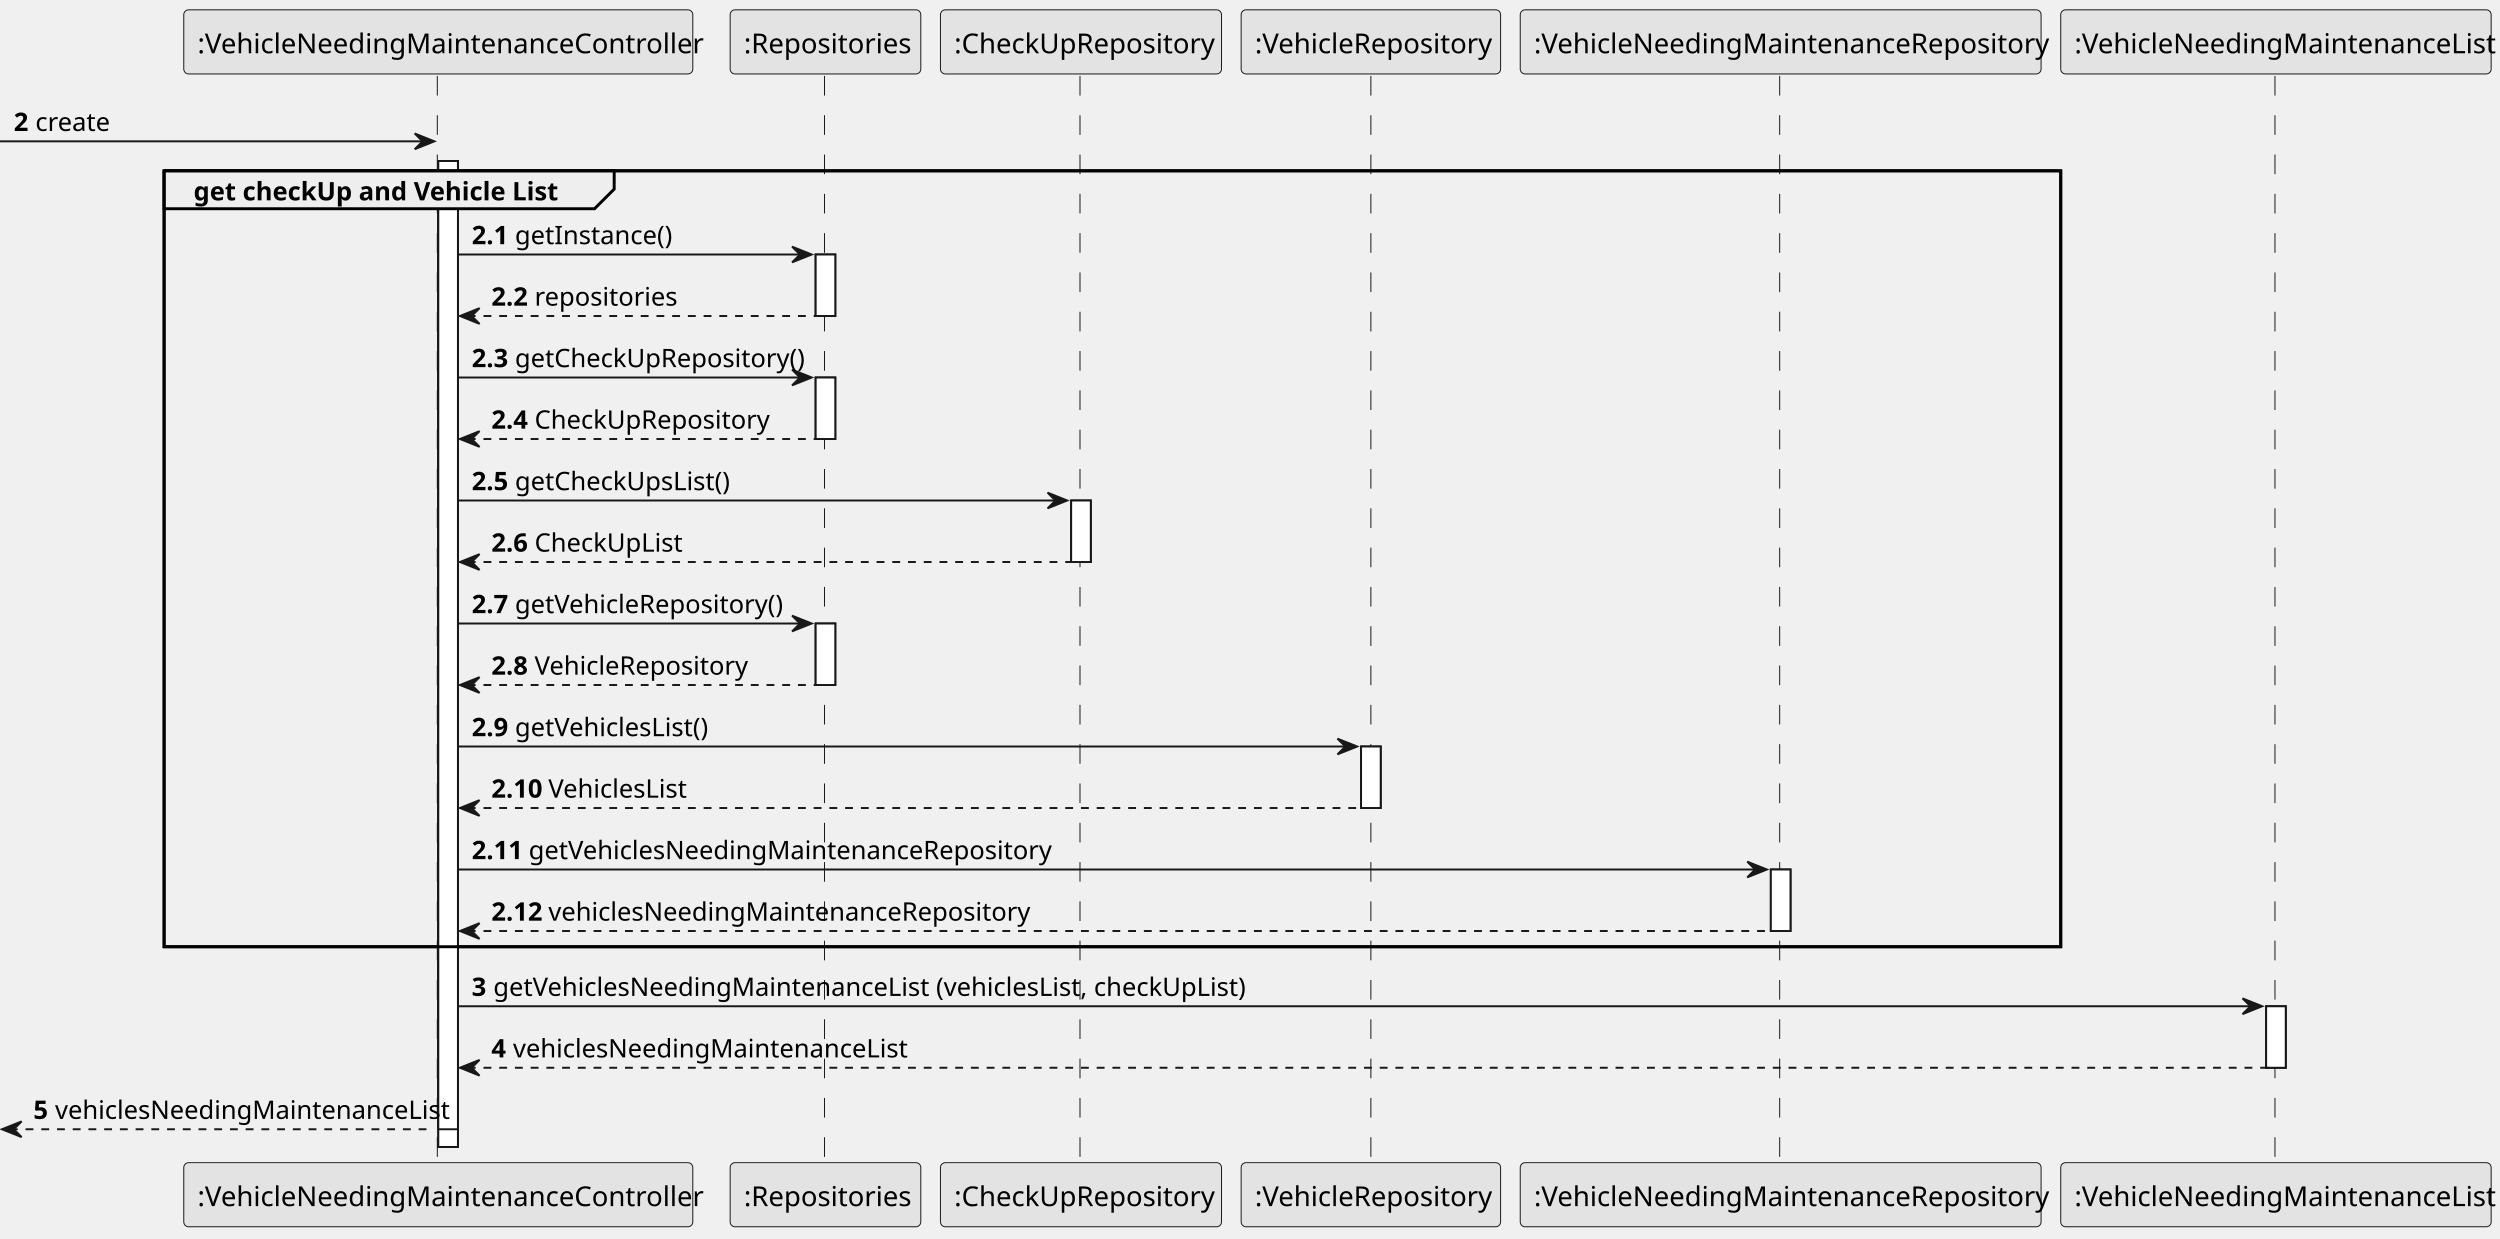
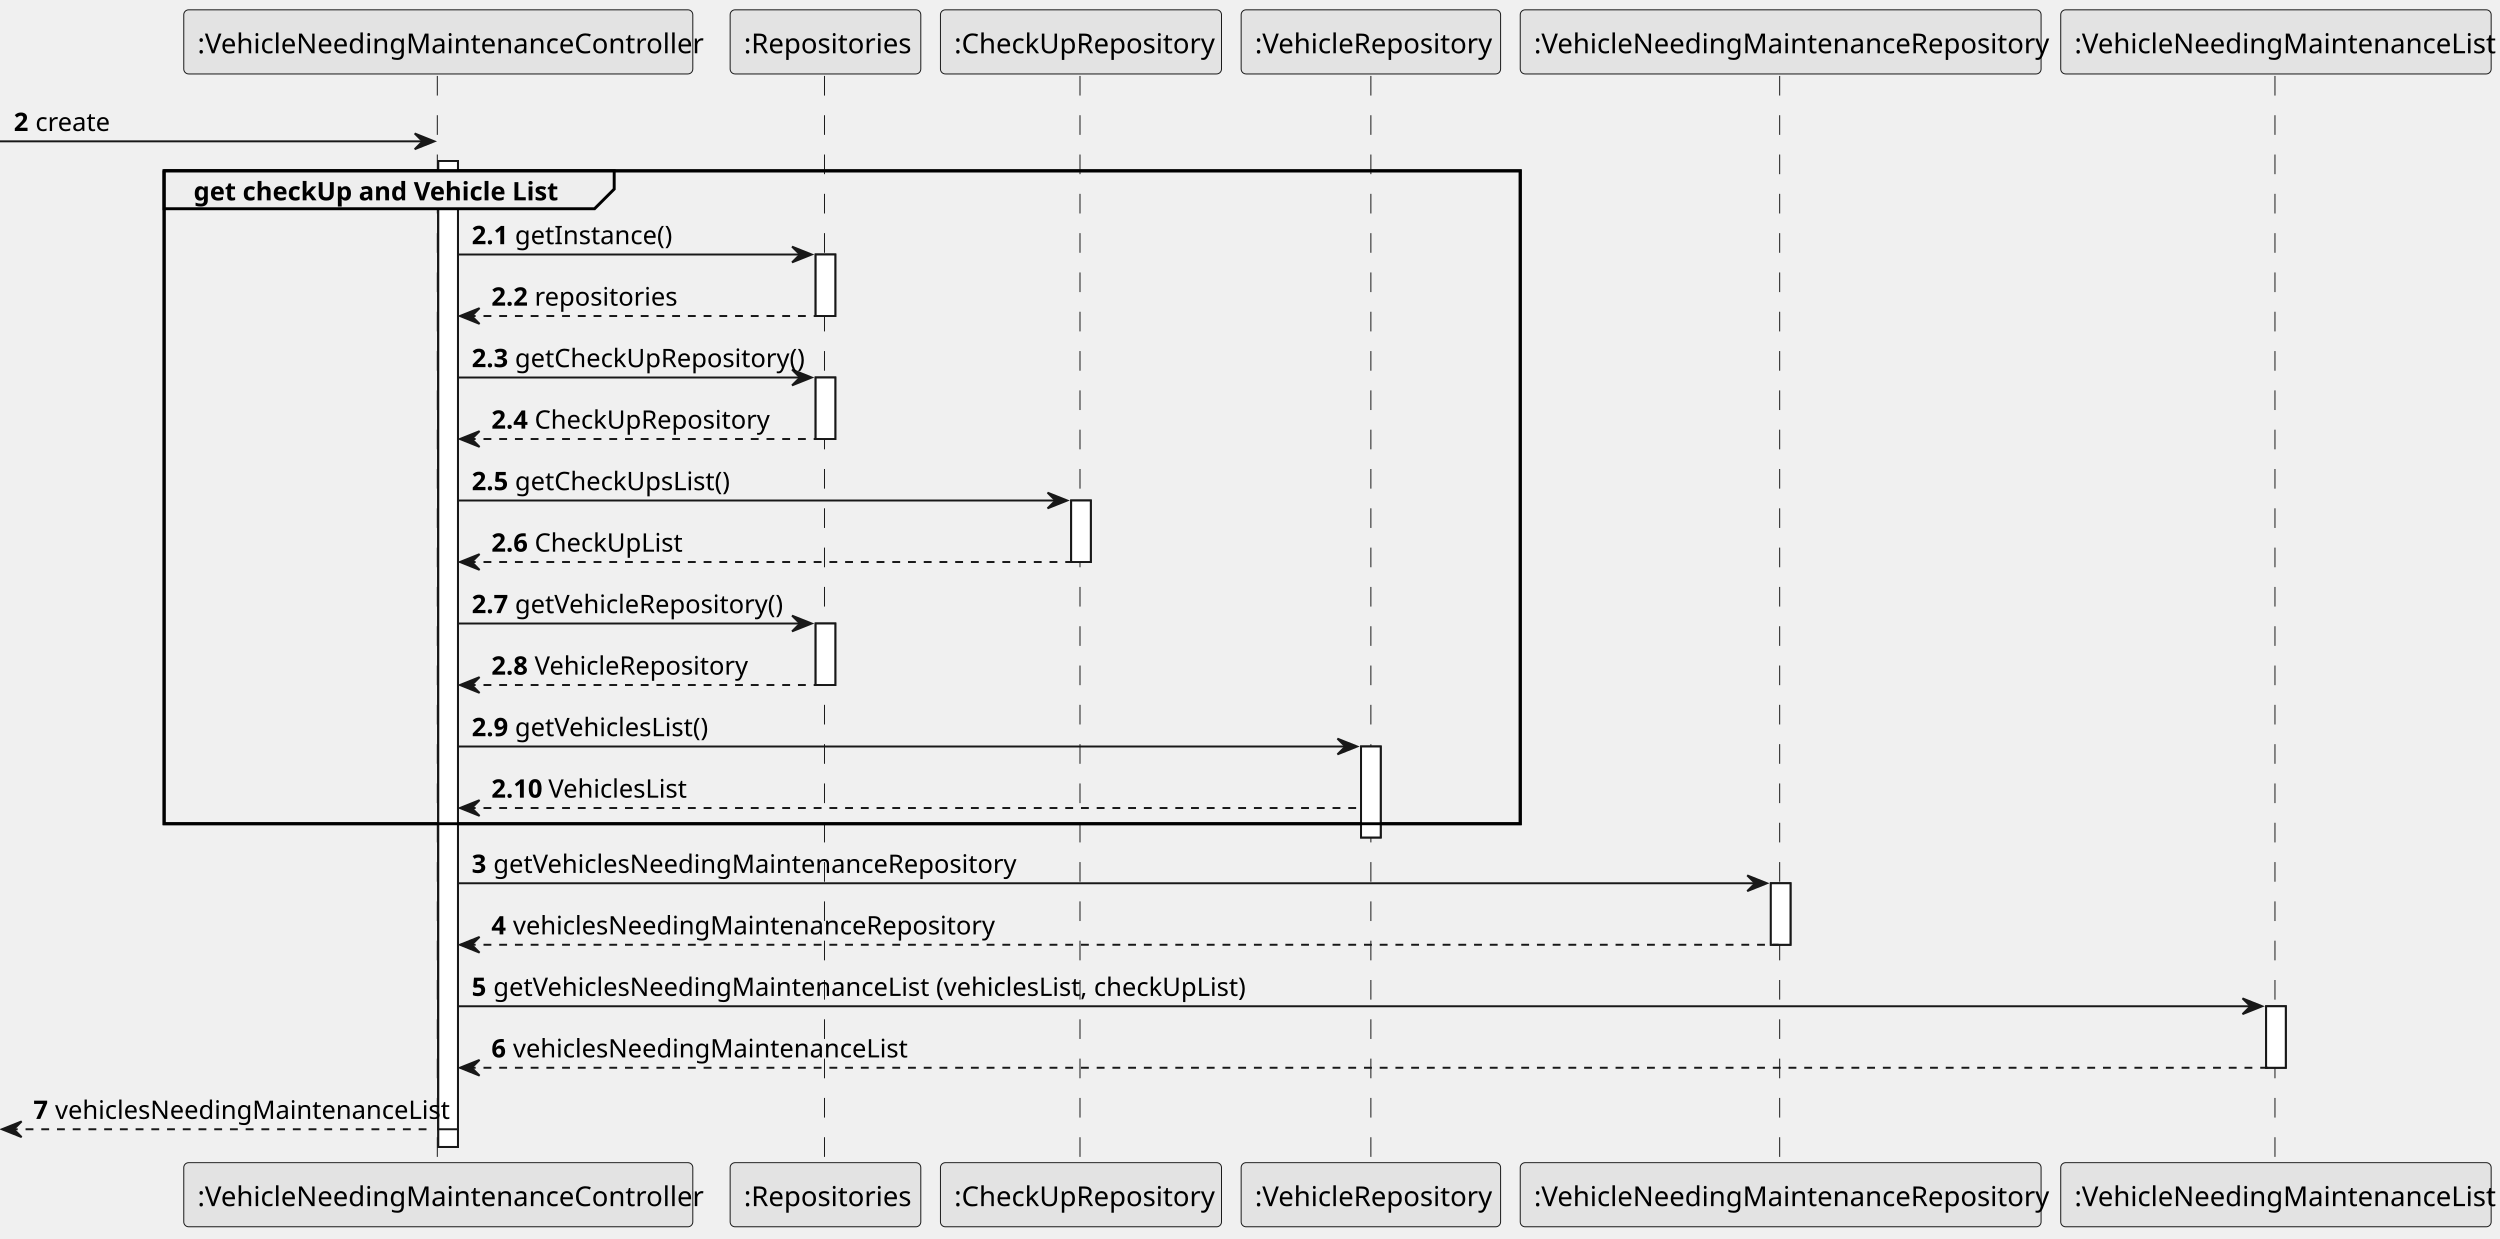
<svg xmlns="http://www.w3.org/2000/svg" contentStyleType="text/css" height="315px" preserveAspectRatio="none" style="width:636px;height:315px;background:#FFFFFF;" version="1.1" viewBox="0 0 636 315" width="636.5px" zoomAndPan="magnify">
  <defs />
  <g>
    <rect fill="#FFFFFF" height="250.828" style="stroke:#181818;stroke-width:0.5;" width="5" x="111.5" y="40.956" />
    <rect fill="#FFFFFF" height="246.328" style="stroke:#181818;stroke-width:0.5;" width="5" x="111.5" y="40.956" />
    <rect fill="#FFFFFF" height="15.646" style="stroke:#181818;stroke-width:0.5;" width="5" x="207.5" y="64.747" />
    <rect fill="#FFFFFF" height="15.646" style="stroke:#181818;stroke-width:0.5;" width="5" x="207.5" y="96.038" />
    <rect fill="#FFFFFF" height="15.646" style="stroke:#181818;stroke-width:0.5;" width="5" x="207.5" y="158.62" />
    <rect fill="#FFFFFF" height="15.646" style="stroke:#181818;stroke-width:0.5;" width="5" x="272.5" y="127.329" />
-     <rect fill="#FFFFFF" height="15.646" style="stroke:#181818;stroke-width:0.5;" width="5" x="346.25" y="189.911" />
-     <rect fill="#FFFFFF" height="15.646" style="stroke:#181818;stroke-width:0.5;" width="5" x="450.5" y="221.202" />
+     <rect fill="#FFFFFF" height="23.145" style="stroke:#181818;stroke-width:0.5;" width="5" x="346.25" y="189.911" />
+     <rect fill="#FFFFFF" height="15.646" style="stroke:#181818;stroke-width:0.5;" width="5" x="450.5" y="224.702" />
    <rect fill="#FFFFFF" height="15.646" style="stroke:#181818;stroke-width:0.5;" width="5" x="576.5" y="255.993" />
-     <rect fill="none" height="197.392" style="stroke:#000000;stroke-width:0.75;" width="482.5" x="41.75" y="43.456" />
+     <rect fill="none" height="166.101" style="stroke:#000000;stroke-width:0.75;" width="345" x="41.75" y="43.456" />
    <line style="stroke:#181818;stroke-width:0.25;stroke-dasharray:5.0,5.0;" x1="111.25" x2="111.25" y1="19.311" y2="296.284" />
    <line style="stroke:#181818;stroke-width:0.25;stroke-dasharray:5.0,5.0;" x1="209.75" x2="209.75" y1="19.311" y2="296.284" />
    <line style="stroke:#181818;stroke-width:0.25;stroke-dasharray:5.0,5.0;" x1="274.75" x2="274.75" y1="19.311" y2="296.284" />
    <line style="stroke:#181818;stroke-width:0.25;stroke-dasharray:5.0,5.0;" x1="348.75" x2="348.75" y1="19.311" y2="296.284" />
    <line style="stroke:#181818;stroke-width:0.25;stroke-dasharray:5.0,5.0;" x1="452.75" x2="452.75" y1="19.311" y2="296.284" />
    <line style="stroke:#181818;stroke-width:0.25;stroke-dasharray:5.0,5.0;" x1="578.75" x2="578.75" y1="19.311" y2="296.284" />
    <rect fill="#E3E3E3" height="16.311" rx="1.25" ry="1.25" style="stroke:#181818;stroke-width:0.25;" width="129.5" x="46.75" y="2.5" />
    <text fill="#000000" font-family="sans-serif" font-size="7" lengthAdjust="spacing" textLength="122.5" x="50.25" y="13.554">:VehicleNeedingMaintenanceController</text>
    <rect fill="#E3E3E3" height="16.311" rx="1.25" ry="1.25" style="stroke:#181818;stroke-width:0.25;" width="129.5" x="46.75" y="295.784" />
    <text fill="#000000" font-family="sans-serif" font-size="7" lengthAdjust="spacing" textLength="122.5" x="50.25" y="306.838">:VehicleNeedingMaintenanceController</text>
    <rect fill="#E3E3E3" height="16.311" rx="1.25" ry="1.25" style="stroke:#181818;stroke-width:0.25;" width="48.5" x="185.75" y="2.5" />
    <text fill="#000000" font-family="sans-serif" font-size="7" lengthAdjust="spacing" textLength="41.5" x="189.25" y="13.554">:Repositories</text>
    <rect fill="#E3E3E3" height="16.311" rx="1.25" ry="1.25" style="stroke:#181818;stroke-width:0.25;" width="48.5" x="185.75" y="295.784" />
    <text fill="#000000" font-family="sans-serif" font-size="7" lengthAdjust="spacing" textLength="41.5" x="189.25" y="306.838">:Repositories</text>
    <rect fill="#E3E3E3" height="16.311" rx="1.25" ry="1.25" style="stroke:#181818;stroke-width:0.25;" width="71.5" x="239.25" y="2.5" />
    <text fill="#000000" font-family="sans-serif" font-size="7" lengthAdjust="spacing" textLength="64.5" x="242.75" y="13.554">:CheckUpRepository</text>
    <rect fill="#E3E3E3" height="16.311" rx="1.25" ry="1.25" style="stroke:#181818;stroke-width:0.25;" width="71.5" x="239.25" y="295.784" />
    <text fill="#000000" font-family="sans-serif" font-size="7" lengthAdjust="spacing" textLength="64.5" x="242.75" y="306.838">:CheckUpRepository</text>
    <rect fill="#E3E3E3" height="16.311" rx="1.25" ry="1.25" style="stroke:#181818;stroke-width:0.25;" width="66" x="315.75" y="2.5" />
    <text fill="#000000" font-family="sans-serif" font-size="7" lengthAdjust="spacing" textLength="59" x="319.25" y="13.554">:VehicleRepository</text>
    <rect fill="#E3E3E3" height="16.311" rx="1.25" ry="1.25" style="stroke:#181818;stroke-width:0.25;" width="66" x="315.75" y="295.784" />
    <text fill="#000000" font-family="sans-serif" font-size="7" lengthAdjust="spacing" textLength="59" x="319.25" y="306.838">:VehicleRepository</text>
    <rect fill="#E3E3E3" height="16.311" rx="1.25" ry="1.25" style="stroke:#181818;stroke-width:0.25;" width="132.5" x="386.75" y="2.5" />
    <text fill="#000000" font-family="sans-serif" font-size="7" lengthAdjust="spacing" textLength="125.5" x="390.25" y="13.554">:VehicleNeedingMaintenanceRepository</text>
    <rect fill="#E3E3E3" height="16.311" rx="1.25" ry="1.25" style="stroke:#181818;stroke-width:0.25;" width="132.5" x="386.75" y="295.784" />
    <text fill="#000000" font-family="sans-serif" font-size="7" lengthAdjust="spacing" textLength="125.5" x="390.25" y="306.838">:VehicleNeedingMaintenanceRepository</text>
    <rect fill="#E3E3E3" height="16.311" rx="1.25" ry="1.25" style="stroke:#181818;stroke-width:0.25;" width="109.5" x="524.25" y="2.5" />
    <text fill="#000000" font-family="sans-serif" font-size="7" lengthAdjust="spacing" textLength="102.5" x="527.75" y="13.554">:VehicleNeedingMaintenanceList</text>
    <rect fill="#E3E3E3" height="16.311" rx="1.25" ry="1.25" style="stroke:#181818;stroke-width:0.25;" width="109.5" x="524.25" y="295.784" />
    <text fill="#000000" font-family="sans-serif" font-size="7" lengthAdjust="spacing" textLength="102.5" x="527.75" y="306.838">:VehicleNeedingMaintenanceList</text>
    <rect fill="#FFFFFF" height="250.828" style="stroke:#181818;stroke-width:0.5;" width="5" x="111.5" y="40.956" />
    <rect fill="#FFFFFF" height="246.328" style="stroke:#181818;stroke-width:0.5;" width="5" x="111.5" y="40.956" />
    <rect fill="#FFFFFF" height="15.646" style="stroke:#181818;stroke-width:0.5;" width="5" x="207.5" y="64.747" />
    <rect fill="#FFFFFF" height="15.646" style="stroke:#181818;stroke-width:0.5;" width="5" x="207.5" y="96.038" />
    <rect fill="#FFFFFF" height="15.646" style="stroke:#181818;stroke-width:0.5;" width="5" x="207.5" y="158.62" />
    <rect fill="#FFFFFF" height="15.646" style="stroke:#181818;stroke-width:0.5;" width="5" x="272.5" y="127.329" />
-     <rect fill="#FFFFFF" height="15.646" style="stroke:#181818;stroke-width:0.5;" width="5" x="346.25" y="189.911" />
-     <rect fill="#FFFFFF" height="15.646" style="stroke:#181818;stroke-width:0.5;" width="5" x="450.5" y="221.202" />
+     <rect fill="#FFFFFF" height="23.145" style="stroke:#181818;stroke-width:0.5;" width="5" x="346.25" y="189.911" />
+     <rect fill="#FFFFFF" height="15.646" style="stroke:#181818;stroke-width:0.5;" width="5" x="450.5" y="224.702" />
    <rect fill="#FFFFFF" height="15.646" style="stroke:#181818;stroke-width:0.5;" width="5" x="576.5" y="255.993" />
    <polygon fill="#181818" points="105.5,33.956,110.5,35.956,105.5,37.956,107.5,35.956" style="stroke:#181818;stroke-width:0.5;" />
    <line style="stroke:#181818;stroke-width:0.5;" x1="0" x2="108.5" y1="35.956" y2="35.956" />
    <text fill="#000000" font-family="sans-serif" font-size="6.5" font-weight="bold" lengthAdjust="spacing" textLength="3.5" x="3.5" y="33.325">2</text>
    <text fill="#000000" font-family="sans-serif" font-size="6.5" lengthAdjust="spacing" textLength="18" x="9" y="33.325">create</text>
    <path d="M41.75,43.456 L156.25,43.456 L156.25,48.102 L151.25,53.102 L41.75,53.102 L41.75,43.456 " fill="#EEEEEE" style="stroke:#000000;stroke-width:0.75;" />
-     <rect fill="none" height="197.392" style="stroke:#000000;stroke-width:0.75;" width="482.5" x="41.75" y="43.456" />
+     <rect fill="none" height="166.101" style="stroke:#000000;stroke-width:0.75;" width="345" x="41.75" y="43.456" />
    <text fill="#000000" font-family="sans-serif" font-size="6.5" font-weight="bold" lengthAdjust="spacing" textLength="92" x="49.25" y="50.97">get checkUp and Vehicle List</text>
    <polygon fill="#181818" points="201.5,62.747,206.5,64.747,201.5,66.747,203.5,64.747" style="stroke:#181818;stroke-width:0.5;" />
    <line style="stroke:#181818;stroke-width:0.5;" x1="116.5" x2="204.5" y1="64.747" y2="64.747" />
    <text fill="#000000" font-family="sans-serif" font-size="6.5" font-weight="bold" lengthAdjust="spacing" textLength="9" x="120" y="62.116">2.1</text>
    <text fill="#000000" font-family="sans-serif" font-size="6.5" lengthAdjust="spacing" textLength="37.5" x="131" y="62.116">getInstance()</text>
    <polygon fill="#181818" points="122,78.393,117,80.393,122,82.393,120,80.393" style="stroke:#181818;stroke-width:0.5;" />
    <line style="stroke:#181818;stroke-width:0.5;stroke-dasharray:2.0,2.0;" x1="119" x2="209.5" y1="80.393" y2="80.393" />
    <text fill="#000000" font-family="sans-serif" font-size="6.5" font-weight="bold" lengthAdjust="spacing" textLength="9" x="125" y="77.761">2.2</text>
    <text fill="#000000" font-family="sans-serif" font-size="6.5" lengthAdjust="spacing" textLength="33.5" x="136" y="77.761">repositories</text>
    <polygon fill="#181818" points="201.5,94.038,206.5,96.038,201.5,98.038,203.5,96.038" style="stroke:#181818;stroke-width:0.5;" />
    <line style="stroke:#181818;stroke-width:0.5;" x1="116.5" x2="204.5" y1="96.038" y2="96.038" />
    <text fill="#000000" font-family="sans-serif" font-size="6.5" font-weight="bold" lengthAdjust="spacing" textLength="9" x="120" y="93.407">2.3</text>
    <text fill="#000000" font-family="sans-serif" font-size="6.5" lengthAdjust="spacing" textLength="70.5" x="131" y="93.407">getCheckUpRepository()</text>
    <polygon fill="#181818" points="122,109.684,117,111.684,122,113.684,120,111.684" style="stroke:#181818;stroke-width:0.5;" />
    <line style="stroke:#181818;stroke-width:0.5;stroke-dasharray:2.0,2.0;" x1="119" x2="209.5" y1="111.684" y2="111.684" />
    <text fill="#000000" font-family="sans-serif" font-size="6.5" font-weight="bold" lengthAdjust="spacing" textLength="9" x="125" y="109.052">2.4</text>
    <text fill="#000000" font-family="sans-serif" font-size="6.5" lengthAdjust="spacing" textLength="57.5" x="136" y="109.052">CheckUpRepository</text>
    <polygon fill="#181818" points="266.5,125.329,271.5,127.329,266.5,129.329,268.5,127.329" style="stroke:#181818;stroke-width:0.5;" />
    <line style="stroke:#181818;stroke-width:0.5;" x1="116.5" x2="269.5" y1="127.329" y2="127.329" />
    <text fill="#000000" font-family="sans-serif" font-size="6.5" font-weight="bold" lengthAdjust="spacing" textLength="9" x="120" y="124.698">2.5</text>
    <text fill="#000000" font-family="sans-serif" font-size="6.5" lengthAdjust="spacing" textLength="53.5" x="131" y="124.698">getCheckUpsList()</text>
    <polygon fill="#181818" points="122,140.975,117,142.975,122,144.975,120,142.975" style="stroke:#181818;stroke-width:0.5;" />
    <line style="stroke:#181818;stroke-width:0.5;stroke-dasharray:2.0,2.0;" x1="119" x2="274.5" y1="142.975" y2="142.975" />
    <text fill="#000000" font-family="sans-serif" font-size="6.5" font-weight="bold" lengthAdjust="spacing" textLength="9" x="125" y="140.343">2.6</text>
    <text fill="#000000" font-family="sans-serif" font-size="6.5" lengthAdjust="spacing" textLength="37" x="136" y="140.343">CheckUpList</text>
    <polygon fill="#181818" points="201.5,156.62,206.5,158.62,201.5,160.62,203.5,158.62" style="stroke:#181818;stroke-width:0.5;" />
    <line style="stroke:#181818;stroke-width:0.5;" x1="116.5" x2="204.5" y1="158.62" y2="158.62" />
    <text fill="#000000" font-family="sans-serif" font-size="6.5" font-weight="bold" lengthAdjust="spacing" textLength="9" x="120" y="155.989">2.7</text>
    <text fill="#000000" font-family="sans-serif" font-size="6.5" lengthAdjust="spacing" textLength="65.5" x="131" y="155.989">getVehicleRepository()</text>
    <polygon fill="#181818" points="122,172.266,117,174.266,122,176.266,120,174.266" style="stroke:#181818;stroke-width:0.5;" />
    <line style="stroke:#181818;stroke-width:0.5;stroke-dasharray:2.0,2.0;" x1="119" x2="209.5" y1="174.266" y2="174.266" />
    <text fill="#000000" font-family="sans-serif" font-size="6.5" font-weight="bold" lengthAdjust="spacing" textLength="9" x="125" y="171.634">2.8</text>
    <text fill="#000000" font-family="sans-serif" font-size="6.5" lengthAdjust="spacing" textLength="52.5" x="136" y="171.634">VehicleRepository</text>
    <polygon fill="#181818" points="340.25,187.911,345.25,189.911,340.25,191.911,342.25,189.911" style="stroke:#181818;stroke-width:0.5;" />
    <line style="stroke:#181818;stroke-width:0.5;" x1="116.5" x2="343.25" y1="189.911" y2="189.911" />
    <text fill="#000000" font-family="sans-serif" font-size="6.5" font-weight="bold" lengthAdjust="spacing" textLength="9" x="120" y="187.28">2.9</text>
    <text fill="#000000" font-family="sans-serif" font-size="6.5" lengthAdjust="spacing" textLength="48.5" x="131" y="187.28">getVehiclesList()</text>
    <polygon fill="#181818" points="122,203.557,117,205.557,122,207.557,120,205.557" style="stroke:#181818;stroke-width:0.5;" />
-     <line style="stroke:#181818;stroke-width:0.5;stroke-dasharray:2.0,2.0;" x1="119" x2="348.25" y1="205.557" y2="205.557" />
+     <line style="stroke:#181818;stroke-width:0.5;stroke-dasharray:2.0,2.0;" x1="119" x2="345.75" y1="205.557" y2="205.557" />
    <text fill="#000000" font-family="sans-serif" font-size="6.5" font-weight="bold" lengthAdjust="spacing" textLength="12.5" x="125" y="202.925">2.10</text>
    <text fill="#000000" font-family="sans-serif" font-size="6.5" lengthAdjust="spacing" textLength="35.5" x="139.5" y="202.925">VehiclesList</text>
-     <polygon fill="#181818" points="444.5,219.202,449.5,221.202,444.5,223.202,446.5,221.202" style="stroke:#181818;stroke-width:0.5;" />
-     <line style="stroke:#181818;stroke-width:0.5;" x1="116.5" x2="447.5" y1="221.202" y2="221.202" />
-     <text fill="#000000" font-family="sans-serif" font-size="6.5" font-weight="bold" lengthAdjust="spacing" textLength="12.5" x="120" y="218.571">2.11</text>
-     <text fill="#000000" font-family="sans-serif" font-size="6.5" lengthAdjust="spacing" textLength="125.5" x="134.5" y="218.571">getVehiclesNeedingMaintenanceRepository</text>
-     <polygon fill="#181818" points="122,234.848,117,236.848,122,238.848,120,236.848" style="stroke:#181818;stroke-width:0.5;" />
-     <line style="stroke:#181818;stroke-width:0.5;stroke-dasharray:2.0,2.0;" x1="119" x2="452.5" y1="236.848" y2="236.848" />
-     <text fill="#000000" font-family="sans-serif" font-size="6.5" font-weight="bold" lengthAdjust="spacing" textLength="12.5" x="125" y="234.216">2.12</text>
-     <text fill="#000000" font-family="sans-serif" font-size="6.5" lengthAdjust="spacing" textLength="114.5" x="139.5" y="234.216">vehiclesNeedingMaintenanceRepository</text>
+     <polygon fill="#181818" points="444.5,222.702,449.5,224.702,444.5,226.702,446.5,224.702" style="stroke:#181818;stroke-width:0.5;" />
+     <line style="stroke:#181818;stroke-width:0.5;" x1="116.5" x2="447.5" y1="224.702" y2="224.702" />
+     <text fill="#000000" font-family="sans-serif" font-size="6.5" font-weight="bold" lengthAdjust="spacing" textLength="3.5" x="120" y="222.071">3</text>
+     <text fill="#000000" font-family="sans-serif" font-size="6.5" lengthAdjust="spacing" textLength="125.5" x="125.5" y="222.071">getVehiclesNeedingMaintenanceRepository</text>
+     <polygon fill="#181818" points="122,238.348,117,240.348,122,242.348,120,240.348" style="stroke:#181818;stroke-width:0.5;" />
+     <line style="stroke:#181818;stroke-width:0.5;stroke-dasharray:2.0,2.0;" x1="119" x2="452.5" y1="240.348" y2="240.348" />
+     <text fill="#000000" font-family="sans-serif" font-size="6.5" font-weight="bold" lengthAdjust="spacing" textLength="3.5" x="125" y="237.716">4</text>
+     <text fill="#000000" font-family="sans-serif" font-size="6.5" lengthAdjust="spacing" textLength="114.5" x="130.5" y="237.716">vehiclesNeedingMaintenanceRepository</text>
    <polygon fill="#181818" points="570.5,253.993,575.5,255.993,570.5,257.993,572.5,255.993" style="stroke:#181818;stroke-width:0.5;" />
    <line style="stroke:#181818;stroke-width:0.5;" x1="116.5" x2="573.5" y1="255.993" y2="255.993" />
-     <text fill="#000000" font-family="sans-serif" font-size="6.5" font-weight="bold" lengthAdjust="spacing" textLength="3.5" x="120" y="253.362">3</text>
+     <text fill="#000000" font-family="sans-serif" font-size="6.5" font-weight="bold" lengthAdjust="spacing" textLength="3.5" x="120" y="253.362">5</text>
    <text fill="#000000" font-family="sans-serif" font-size="6.5" lengthAdjust="spacing" textLength="184.5" x="125.5" y="253.362">getVehiclesNeedingMaintenanceList (vehiclesList, checkUpList)</text>
    <polygon fill="#181818" points="122,269.639,117,271.639,122,273.639,120,271.639" style="stroke:#181818;stroke-width:0.5;" />
    <line style="stroke:#181818;stroke-width:0.5;stroke-dasharray:2.0,2.0;" x1="119" x2="578.5" y1="271.639" y2="271.639" />
-     <text fill="#000000" font-family="sans-serif" font-size="6.5" font-weight="bold" lengthAdjust="spacing" textLength="3.5" x="125" y="269.007">4</text>
+     <text fill="#000000" font-family="sans-serif" font-size="6.5" font-weight="bold" lengthAdjust="spacing" textLength="3.5" x="125" y="269.007">6</text>
    <text fill="#000000" font-family="sans-serif" font-size="6.5" lengthAdjust="spacing" textLength="94" x="130.5" y="269.007">vehiclesNeedingMaintenanceList</text>
    <polygon fill="#181818" points="5.5,285.284,0.5,287.284,5.5,289.284,3.5,287.284" style="stroke:#181818;stroke-width:0.5;" />
    <line style="stroke:#181818;stroke-width:0.5;stroke-dasharray:2.0,2.0;" x1="2.5" x2="108.5" y1="287.284" y2="287.284" />
-     <text fill="#000000" font-family="sans-serif" font-size="6.5" font-weight="bold" lengthAdjust="spacing" textLength="3.5" x="8.5" y="284.653">5</text>
+     <text fill="#000000" font-family="sans-serif" font-size="6.5" font-weight="bold" lengthAdjust="spacing" textLength="3.5" x="8.5" y="284.653">7</text>
    <text fill="#000000" font-family="sans-serif" font-size="6.5" lengthAdjust="spacing" textLength="94" x="14" y="284.653">vehiclesNeedingMaintenanceList</text>
  </g>
</svg>
